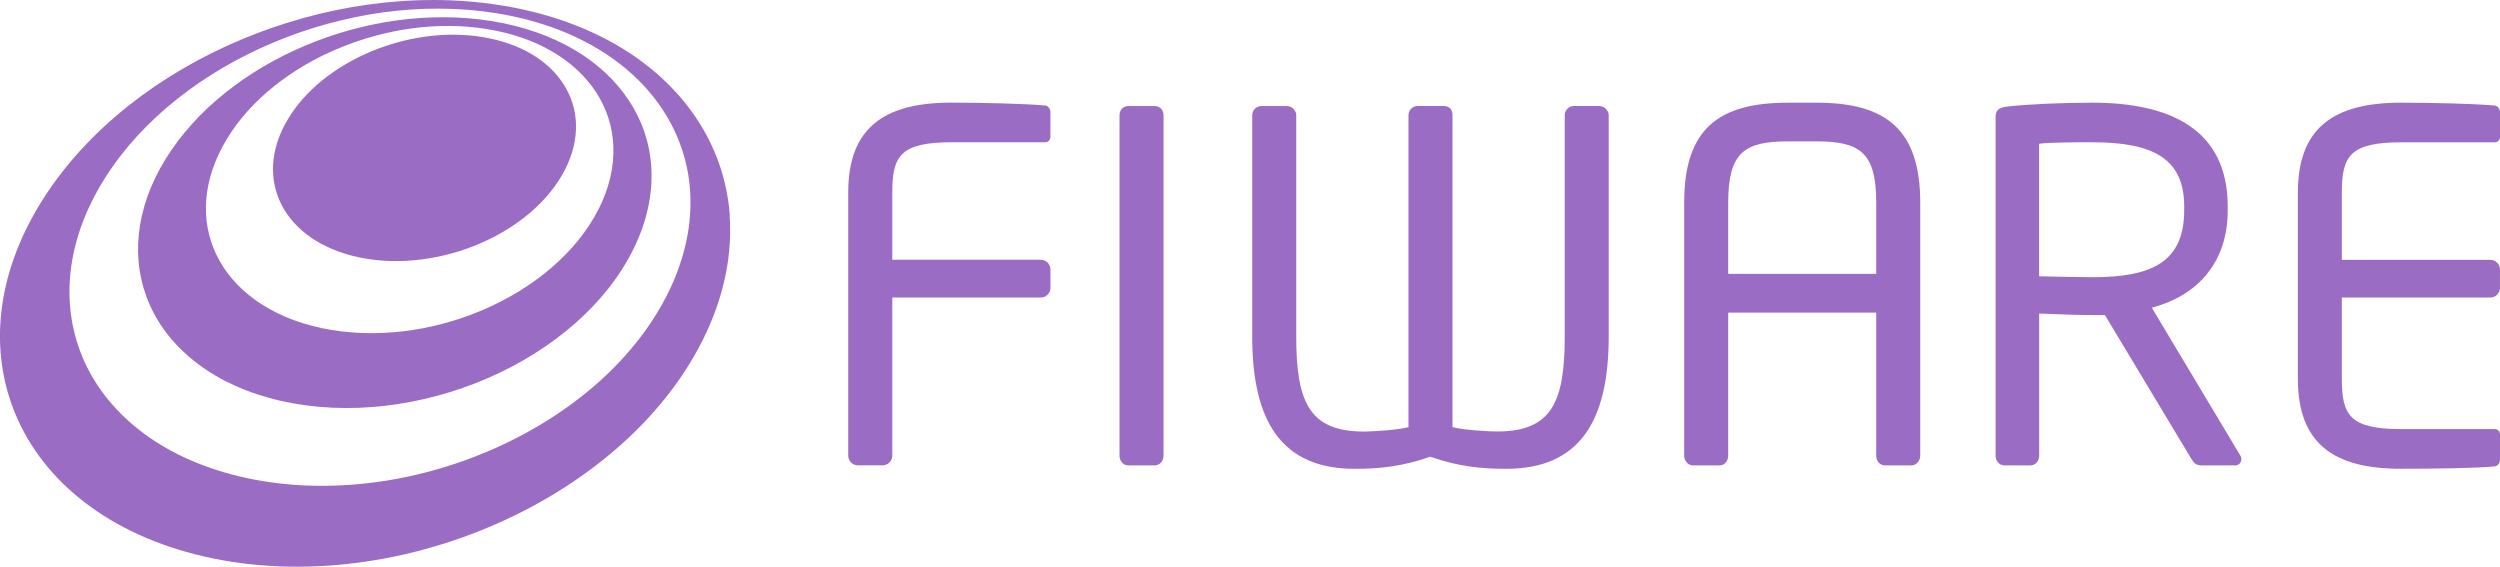
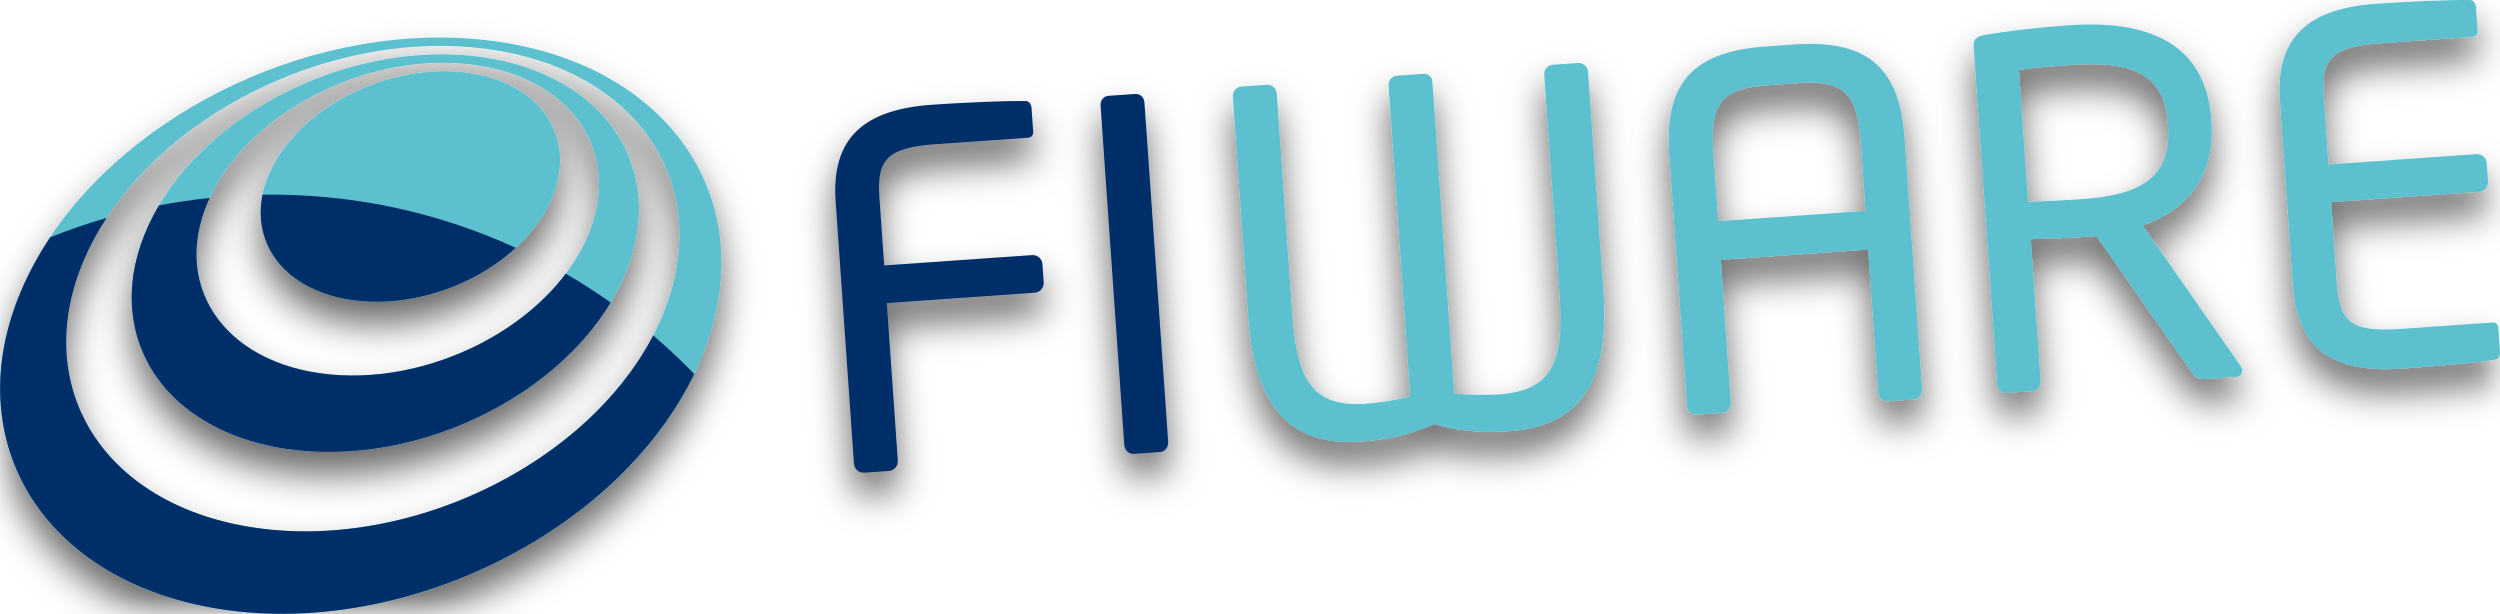
- <svg xmlns="http://www.w3.org/2000/svg" id="Capa_1" data-name="Capa 1" viewBox="0 0 560.02 126.95">
-   <g>
-     <path d="m119.1,12.13c-3.06-1.81-6.74-3.12-10.96-3.82-4.19-.7-8.53-.7-12.81-.11-4.26.58-8.45,1.75-12.37,3.4-3.92,1.66-7.57,3.81-10.73,6.36-3.17,2.56-5.85,5.54-7.8,8.84-1.97,3.32-3.03,6.67-3.24,9.89-.21,3.24.44,6.35,1.86,9.15,1.44,2.83,3.69,5.35,6.64,7.39,2.98,2.05,6.69,3.6,11.04,4.48,4.37.88,8.96,1,13.52.43,4.56-.57,9.06-1.8,13.25-3.59,4.18-1.79,8.03-4.15,11.29-6.93,3.25-2.78,5.9-5.99,7.72-9.51,1.8-3.49,2.6-6.96,2.52-10.22-.08-3.23-1.03-6.27-2.74-8.95-1.69-2.67-4.12-4.98-7.19-6.81h0Z" style="fill: #9b6cc3;" />
-     <path d="m140.9,22.55c-2.96-4.52-7.15-8.43-12.38-11.48-5.16-3.01-11.35-5.21-18.39-6.35-6.98-1.12-14.18-1.12-21.25-.15-7.05.97-13.99,2.9-20.49,5.64-6.51,2.74-12.6,6.31-17.91,10.56-5.35,4.27-9.93,9.26-13.37,14.82-3.47,5.63-5.44,11.33-6.01,16.85-.58,5.6.28,11,2.48,15.92,2.24,5,5.86,9.49,10.75,13.16,4.95,3.73,11.2,6.6,18.61,8.28,7.49,1.7,15.41,2.01,23.28,1.11,7.92-.92,15.75-3.04,23.03-6.2,7.26-3.15,13.93-7.3,19.55-12.24,5.58-4.91,10.1-10.56,13.14-16.76,2.99-6.11,4.24-12.14,3.98-17.8-.26-5.58-2.01-10.79-5.01-15.37h-.01Zm-6.79,24.24c-2.42,4.82-6,9.21-10.4,13.03-4.42,3.84-9.66,7.06-15.34,9.52-5.7,2.46-11.84,4.14-18.04,4.87-6.18.73-12.42.53-18.33-.72-5.87-1.25-10.84-3.44-14.82-6.29-3.93-2.83-6.87-6.3-8.73-10.19-1.83-3.83-2.61-8.07-2.23-12.47.37-4.35,1.86-8.87,4.56-13.34,2.68-4.44,6.29-8.42,10.55-11.83,4.23-3.41,9.1-6.27,14.33-8.46,5.21-2.2,10.78-3.75,16.44-4.53,5.68-.78,11.45-.78,17.05.14,5.63.92,10.57,2.67,14.66,5.09,4.15,2.44,7.45,5.55,9.77,9.13,2.34,3.63,3.67,7.74,3.82,12.12.16,4.45-.88,9.17-3.28,13.94h-.01Z" style="fill: #9b6cc3;" />
-     <path d="m163.49,48.37c-.56-8.06-3.23-15.57-7.66-22.12-4.34-6.42-10.38-11.94-17.84-16.25-7.32-4.21-16.03-7.26-25.9-8.83-9.74-1.55-19.76-1.51-29.58-.15-9.77,1.36-19.41,4.04-28.46,7.84-9.07,3.81-17.61,8.77-25.1,14.69-7.58,5.98-14.14,12.99-19.17,20.83C4.66,52.37,1.6,60.52.48,68.45c-1.14,8.1-.26,15.99,2.54,23.23,2.87,7.41,7.74,14.14,14.5,19.7,6.89,5.68,15.72,10.12,26.31,12.82,10.75,2.73,22.21,3.38,33.67,2.16,11.54-1.21,22.97-4.3,33.6-8.96,10.6-4.65,20.3-10.81,28.44-18.17,8.04-7.27,14.48-15.66,18.72-24.81,4.16-8.99,5.77-17.81,5.19-26.06h.04Zm-13.5,16.56c-3.64,7.63-9.11,14.62-15.9,20.68-6.86,6.11-15.02,11.24-23.92,15.12-8.92,3.89-18.51,6.49-28.2,7.55-9.64,1.07-19.3.61-28.4-1.58-8.98-2.15-16.52-5.77-22.45-10.44-5.83-4.58-10.1-10.16-12.67-16.33-2.52-6.05-3.42-12.68-2.59-19.51.82-6.71,3.32-13.63,7.59-20.43,4.22-6.71,9.78-12.7,16.24-17.82,6.4-5.09,13.71-9.35,21.51-12.63,7.77-3.27,16.08-5.58,24.49-6.75,8.45-1.16,17.07-1.18,25.43.16,8.46,1.35,15.91,3.98,22.14,7.6,6.33,3.67,11.43,8.38,15.07,13.85,3.7,5.56,5.89,11.89,6.28,18.7.4,6.92-1.04,14.33-4.62,21.84h0Z" style="fill: #9b6cc3;" />
-   </g>
-   <g>
-     <path d="m234.21,23.64c-4.55-.43-14.74-.65-21.13-.65-15.17,0-23.07,5.74-23.07,20.15v58.93c0,1.2.97,2.17,2.17,2.17h5.53c1.19,0,2.17-.98,2.17-2.17v-35.42h33.26c1.19,0,2.17-.98,2.17-2.17v-4.12c0-1.19-.98-2.17-2.17-2.17h-33.26v-15.06c0-8.24,1.84-11.26,13.32-11.26h20.91c.76,0,1.19-.54,1.19-1.3v-5.42c0-.65-.44-1.4-1.08-1.52h0Z" style="fill: #9b6cc3;" />
-     <path d="m258.69,23.76h-5.96c-1.19,0-1.95.97-1.95,2.05v76.27c0,1.2.87,2.17,1.95,2.17h5.96c1.19,0,1.95-1.08,1.95-2.17V25.81c0-1.2-.86-2.05-1.95-2.05Z" style="fill: #9b6cc3;" />
-     <path d="m358.32,23.75h-5.75c-1.19,0-2.06.97-2.06,2.06v49.62c0,14.63-2.92,21.23-15.17,21.23-1.84,0-7.59-.33-9.97-.98V25.71c0-1.19-.76-1.96-1.95-1.96h-5.86c-1.19,0-2.05.97-2.05,2.06v69.88c-2.39.65-8.13.98-9.97.98-12.24,0-15.17-6.61-15.17-21.23V25.82c0-1.09-.98-2.06-2.06-2.06h-5.74c-1.19,0-2.06.97-2.06,2.06v49.62c0,18.85,6.5,29.58,22.97,29.58,5.64,0,10.73-.54,16.9-2.71,6.17,2.17,11.37,2.71,17.01,2.71,16.47,0,22.97-10.73,22.97-29.58V25.82c0-1.09-.98-2.06-2.05-2.06h0Z" style="fill: #9b6cc3;" />
-     <path d="m406.85,23h-6.29c-15.6,0-23.29,5.85-23.29,22.43v56.66c0,1.09.87,2.17,1.95,2.17h5.96c1.2,0,1.95-1.09,1.95-2.17v-32.07h33.16v32.07c0,1.2.86,2.17,1.95,2.17h5.95c1.09,0,1.96-1.09,1.96-2.17v-56.66c0-16.58-7.8-22.43-23.29-22.43h-.01Zm13.44,38.35h-33.16v-15.92c0-11.26,3.57-13.76,13.43-13.76h6.29c9.86,0,13.44,2.49,13.44,13.76v15.92Z" style="fill: #9b6cc3;" />
-     <path d="m482.02,68.93c9.87-2.6,17.01-9.75,17.01-21.88v-.76c0-17.55-13.22-23.29-30.33-23.29-6.29,0-14.41.33-19.07.87-1.95.22-2.6.86-2.6,2.38v75.84c0,1.19.87,2.16,1.96,2.16h5.85c1.2,0,1.95-1.08,1.95-2.16v-31.85c5.74.21,8.34.33,11.92.33h2.81l19.4,32.28c.86,1.41,1.51,1.41,2.81,1.41h6.94c.87,0,1.41-.65,1.41-1.41,0-.33-.12-.65-.33-.97l-19.72-32.94h0Zm-13.32-6.83c-2.49,0-7.15-.11-11.92-.21v-29.69c2.6-.33,8.56-.33,11.92-.33,13.54,0,20.58,3.58,20.58,14.41v.76c0,11.7-7.26,15.06-20.58,15.06Z" style="fill: #9b6cc3;" />
-     <path d="m537.92,31.88h20.91c.75,0,1.19-.54,1.19-1.29v-5.42c0-.65-.44-1.41-1.08-1.52-4.55-.43-14.73-.65-21.12-.65-15.17,0-23.08,5.74-23.08,20.15v41.71c0,14.41,7.91,20.15,23.08,20.15,6.39,0,17.01-.11,21.12-.54.65-.11,1.08-.86,1.08-1.52v-5.53c0-.76-.44-1.3-1.19-1.3h-20.91c-11.49,0-13.33-3.04-13.33-11.27v-18.2h33.26c1.19,0,2.16-.97,2.16-2.17v-4.11c0-1.19-.97-2.16-2.16-2.16h-33.26v-15.06c0-8.23,1.85-11.27,13.33-11.27Z" style="fill: #9b6cc3;" />
+ <svg xmlns="http://www.w3.org/2000/svg" id="Capa_1" data-name="Capa 1" viewBox="0 0 560.67 137.66">
+   <defs>
+     <filter id="drop-shadow-1">
+       <feOffset dx="0" dy="5" />
+       <feGaussianBlur result="blur" stdDeviation="4" />
+       <feFlood flood-color="#000" flood-opacity=".6" />
+       <feComposite in2="blur" operator="in" />
+       <feComposite in="SourceGraphic" />
+     </filter>
+   </defs>
+   <g style="fill: none; filter: url(#drop-shadow-1);">
+     <g>
+       <g>
+         <path d="m114.51,19.21c-3.18-1.59-6.94-2.64-11.2-3.05-4.23-.4-8.56-.1-12.78.78-4.21.88-8.31,2.34-12.1,4.25-3.8,1.93-7.29,4.32-10.26,7.09-2.98,2.77-5.45,5.93-7.17,9.37-1.74,3.45-2.55,6.87-2.54,10.09.02,3.25.88,6.31,2.5,9,1.64,2.72,4.05,5.08,7.14,6.9,3.12,1.84,6.93,3.13,11.33,3.7,4.42.58,9.01.37,13.51-.51,4.51-.88,8.91-2.43,12.97-4.51,4.04-2.08,7.72-4.7,10.78-7.7,3.05-3,5.47-6.38,7.03-10.02,1.55-3.6,2.11-7.12,1.81-10.37-.31-3.22-1.46-6.18-3.36-8.74-1.87-2.54-4.46-4.68-7.65-6.29h-.01Z" style="fill: #5dc0cf;" />
+         <path d="m136.98,28.09c-3.27-4.3-7.72-7.91-13.15-10.58-5.36-2.65-11.68-4.41-18.79-5.05-7.04-.63-14.22-.13-21.2,1.33-6.96,1.46-13.76,3.87-20.05,7.05-6.3,3.18-12.13,7.17-17.13,11.78-5.04,4.63-9.26,9.93-12.3,15.72-3.07,5.86-4.64,11.68-4.82,17.23-.19,5.62,1.04,10.96,3.58,15.71,2.58,4.83,6.5,9.06,11.64,12.38,5.2,3.37,11.64,5.8,19.15,6.96,7.59,1.17,15.51.93,23.3-.52,7.84-1.47,15.5-4.14,22.54-7.79,7.02-3.64,13.38-8.25,18.65-13.57,5.23-5.28,9.34-11.24,11.93-17.63,2.56-6.3,3.38-12.41,2.73-18.03-.65-5.55-2.75-10.63-6.07-14.98h0Zm-5.08,24.66c-2.08,4.98-5.34,9.61-9.46,13.72-4.14,4.14-9.14,7.72-14.64,10.56-5.52,2.85-11.52,4.95-17.66,6.12-6.12,1.16-12.35,1.4-18.34.56-5.94-.84-11.05-2.68-15.22-5.24-4.12-2.55-7.29-5.81-9.42-9.56-2.09-3.69-3.17-7.87-3.1-12.28.06-4.37,1.24-8.98,3.62-13.62,2.36-4.61,5.69-8.84,9.7-12.54,3.98-3.69,8.64-6.89,13.7-9.44,5.04-2.56,10.5-4.49,16.09-5.67,5.61-1.17,11.37-1.58,17.02-1.05,5.68.52,10.73,1.93,14.98,4.05,4.31,2.15,7.82,5.01,10.38,8.43,2.58,3.45,4.2,7.46,4.66,11.82.47,4.43-.23,9.21-2.3,14.14h0Z" style="fill: #5dc0cf;" />
+         <path d="m161.32,52.27c-1.12-8.01-4.31-15.3-9.18-21.53-4.77-6.1-11.19-11.19-18.93-14.96-7.59-3.69-16.5-6.13-26.45-7.01-9.82-.86-19.82-.13-29.52,1.92-9.65,2.03-19.09,5.38-27.84,9.8-8.78,4.43-16.95,9.98-24.01,16.4-7.14,6.5-13.2,13.94-17.67,22.12C3.17,67.34.68,75.68.13,83.67c-.58,8.16.86,15.97,4.16,23,3.38,7.19,8.71,13.56,15.84,18.64,7.27,5.18,16.38,9,27.14,10.95,10.91,1.97,22.39,1.82,33.74-.19,11.42-2.02,22.62-5.89,32.9-11.28,10.25-5.38,19.5-12.2,27.11-20.11,7.52-7.81,13.36-16.64,16.95-26.06,3.52-9.26,4.51-18.17,3.36-26.35h-.01Zm-12.31,17.46c-3.1,7.87-8.07,15.22-14.42,21.74-6.42,6.58-14.2,12.26-22.81,16.75-8.63,4.5-18.01,7.76-27.61,9.5-9.54,1.74-19.21,1.96-28.44.41-9.11-1.52-16.88-4.61-23.13-8.85-6.13-4.17-10.78-9.43-13.78-15.41-2.94-5.86-4.29-12.41-3.94-19.28.35-6.75,2.36-13.82,6.15-20.91,3.74-6.98,8.87-13.35,14.95-18.91,6.03-5.52,13.03-10.29,20.58-14.1,7.53-3.81,15.65-6.69,23.96-8.44,8.35-1.75,16.94-2.37,25.37-1.62,8.53.76,16.15,2.86,22.62,6.03,6.57,3.22,11.99,7.56,16,12.76,4.08,5.29,6.7,11.45,7.57,18.22.88,6.88-.04,14.36-3.08,22.11h0Z" style="fill: #5dc0cf;" />
+       </g>
+       <g>
+         <path d="m68.09,63.65c3.12,1.84,6.93,3.13,11.33,3.7,4.42.58,9.02.36,13.51-.51,4.51-.88,8.92-2.42,12.97-4.51,3.61-1.85,6.92-4.14,9.77-6.75-17.34-7.94-36.62-12.22-56.79-11.92-.28,1.39-.43,2.76-.42,4.09.02,3.25.87,6.31,2.49,9.01,1.64,2.72,4.05,5.08,7.14,6.9h0Z" style="fill: #002e67;" />
+         <path d="m44.75,93.66c5.2,3.37,11.64,5.8,19.15,6.96,7.59,1.17,15.51.92,23.31-.52,7.83-1.46,15.5-4.13,22.54-7.79,7.03-3.64,13.39-8.25,18.66-13.57,3.34-3.38,6.22-7.04,8.54-10.9-3.25-2.3-6.61-4.46-10.06-6.46-1.33,1.76-2.82,3.47-4.44,5.09-4.15,4.14-9.14,7.72-14.65,10.57-5.51,2.84-11.52,4.95-17.66,6.12-6.12,1.17-12.35,1.4-18.34.56-5.94-.84-11.06-2.67-15.22-5.24-4.12-2.55-7.3-5.81-9.42-9.55-2.09-3.7-3.17-7.87-3.1-12.28.06-3.94,1.03-8.07,2.97-12.26-3.85.4-7.65.96-11.38,1.68-.45.76-.88,1.52-1.28,2.29-3.07,5.86-4.64,11.69-4.82,17.23-.19,5.62,1.04,10.96,3.58,15.72,2.58,4.83,6.5,9.06,11.63,12.38v-.03Z" style="fill: #002e67;" />
+         <path d="m146.49,75.25c-3.02,5.8-7.06,11.25-11.9,16.22-6.41,6.58-14.2,12.26-22.8,16.75-8.63,4.5-18.02,7.76-27.61,9.5-9.54,1.74-19.21,1.95-28.44.41-9.11-1.53-16.89-4.61-23.12-8.86-6.14-4.16-10.78-9.43-13.77-15.41-2.95-5.86-4.3-12.41-3.95-19.28.35-6.75,2.36-13.82,6.15-20.91.88-1.64,1.84-3.24,2.87-4.81-4.32,1.25-8.55,2.71-12.67,4.37-1.26,1.88-2.43,3.81-3.5,5.78C3.2,67.33.71,75.68.15,83.67c-.57,8.16.86,15.97,4.16,23,3.38,7.18,8.71,13.55,15.83,18.63,7.27,5.18,16.39,9,27.14,10.95,10.91,1.98,22.39,1.82,33.74-.19,11.42-2.02,22.61-5.89,32.89-11.28,10.25-5.37,19.5-12.2,27.1-20.11,6.1-6.34,11.1-13.35,14.69-20.8-2.93-3.02-6.01-5.91-9.21-8.64v.02Z" style="fill: #002e67;" />
+       </g>
+     </g>
+     <g>
+       <path d="m230.14,22.67c-4.57-.11-14.75.38-21.12.82-15.13,1.06-22.62,7.33-21.61,21.71l4.11,58.79c.08,1.19,1.12,2.1,2.31,2.02l5.51-.39c1.19-.08,2.09-1.13,2.01-2.32l-2.47-35.34,33.18-2.32c1.19-.08,2.09-1.13,2.01-2.31l-.29-4.11c-.08-1.19-1.13-2.09-2.31-2.01l-33.18,2.32-1.05-15.02c-.57-8.22,1.05-11.37,12.51-12.17l20.86-1.46c.75-.05,1.15-.63,1.1-1.38l-.38-5.4c-.05-.65-.54-1.37-1.19-1.44h0Z" style="fill: #002e67;" />
+       <path d="m254.57,21.07l-5.95.42c-1.19.08-1.88,1.11-1.8,2.19l5.32,76.08c.08,1.19,1.02,2.1,2.1,2.03l5.95-.42c1.18-.08,1.87-1.21,1.79-2.3l-5.32-76.08c-.08-1.19-1-1.99-2.08-1.91h-.01Z" style="fill: #002e67;" />
+     </g>
+     <g>
+       <path d="m353.96,14.12l-5.73.4c-1.18.08-1.98,1.11-1.91,2.2l3.46,49.5c1.02,14.59-1.43,21.39-13.65,22.24-1.84.13-7.59.2-10.01-.28l-4.88-69.81c-.08-1.19-.89-1.9-2.08-1.81l-5.84.41c-1.19.08-1.98,1.11-1.91,2.2l4.87,69.71c-2.34.81-8.04,1.54-9.88,1.67-12.21.85-15.59-5.53-16.61-20.13l-3.46-49.5c-.08-1.08-1.12-1.99-2.2-1.91l-5.73.4c-1.19.08-1.98,1.11-1.91,2.2l3.46,49.5c1.31,18.8,8.54,29.05,24.97,27.9,5.63-.39,10.66-1.29,16.67-3.88,6.31,1.73,11.54,1.91,17.16,1.52,16.43-1.15,22.16-12.3,20.85-31.11l-3.46-49.5c-.08-1.08-1.12-1.99-2.19-1.91h.01Z" style="fill: #5dc0cf;" />
+       <path d="m402.31,9.98l-6.27.44c-15.57,1.09-22.82,7.46-21.67,24l3.95,56.52c.08,1.08,1.02,2.11,2.09,2.03l5.95-.42c1.19-.08,1.87-1.22,1.79-2.3l-2.24-31.99,33.07-2.31,2.24,31.99c.08,1.2,1.01,2.11,2.1,2.03l5.94-.42c1.09-.08,1.87-1.22,1.8-2.3l-3.95-56.52c-1.16-16.54-9.35-21.83-24.8-20.75h0Zm16.08,37.32l-33.07,2.31-1.11-15.88c-.79-11.24,2.61-13.97,12.44-14.66l6.27-.44c9.83-.69,13.58,1.55,14.36,12.79l1.11,15.88h0Z" style="fill: #5dc0cf;" />
+       <path d="m480.51,50.56c9.66-3.28,16.29-10.91,15.44-23.02l-.05-.76c-1.22-17.51-14.81-22.32-31.88-21.12-6.27.44-14.35,1.33-18.96,2.2-1.93.35-2.53,1.04-2.43,2.56l5.29,75.66c.08,1.19,1.02,2.1,2.1,2.02l5.83-.41c1.19-.08,1.87-1.21,1.79-2.29l-2.22-31.77c5.74-.19,8.34-.26,11.91-.51l1.84-.13.97-.07,21.6,30.85c.96,1.34,1.61,1.3,2.9,1.21l6.92-.48c.87-.06,1.36-.74,1.31-1.5-.02-.33-.16-.64-.39-.95l-21.97-31.48h0Zm-13.77-5.88c-2.48.17-7.14.39-11.9.62l-2.07-29.62c2.57-.51,8.51-.92,11.87-1.16,13.51-.94,20.78,2.13,21.54,12.94l.05.76c.82,11.67-6.19,15.53-19.48,16.46h0Z" style="fill: #5dc0cf;" />
+       <path d="m533.69,9.7l20.86-1.46c.75-.05,1.15-.62,1.09-1.37l-.38-5.41c-.05-.65-.53-1.37-1.19-1.44-4.57-.12-14.74.38-21.12.82-15.13,1.06-22.62,7.34-21.62,21.71l2.91,41.61c1.01,14.37,9.3,19.55,24.43,18.49,6.37-.45,16.96-1.3,21.03-2.02.64-.15,1.02-.94.97-1.59l-.39-5.51c-.05-.75-.52-1.27-1.27-1.21l-20.86,1.46c-11.46.8-13.51-2.1-14.09-10.31l-1.27-18.16,33.18-2.32c1.19-.08,2.09-1.12,2.01-2.31l-.29-4.1c-.08-1.19-1.12-2.09-2.31-2.01l-33.18,2.32-1.05-15.02c-.57-8.21,1.06-11.37,12.51-12.17h.03Z" style="fill: #5dc0cf;" />
+     </g>
  </g>
</svg>
